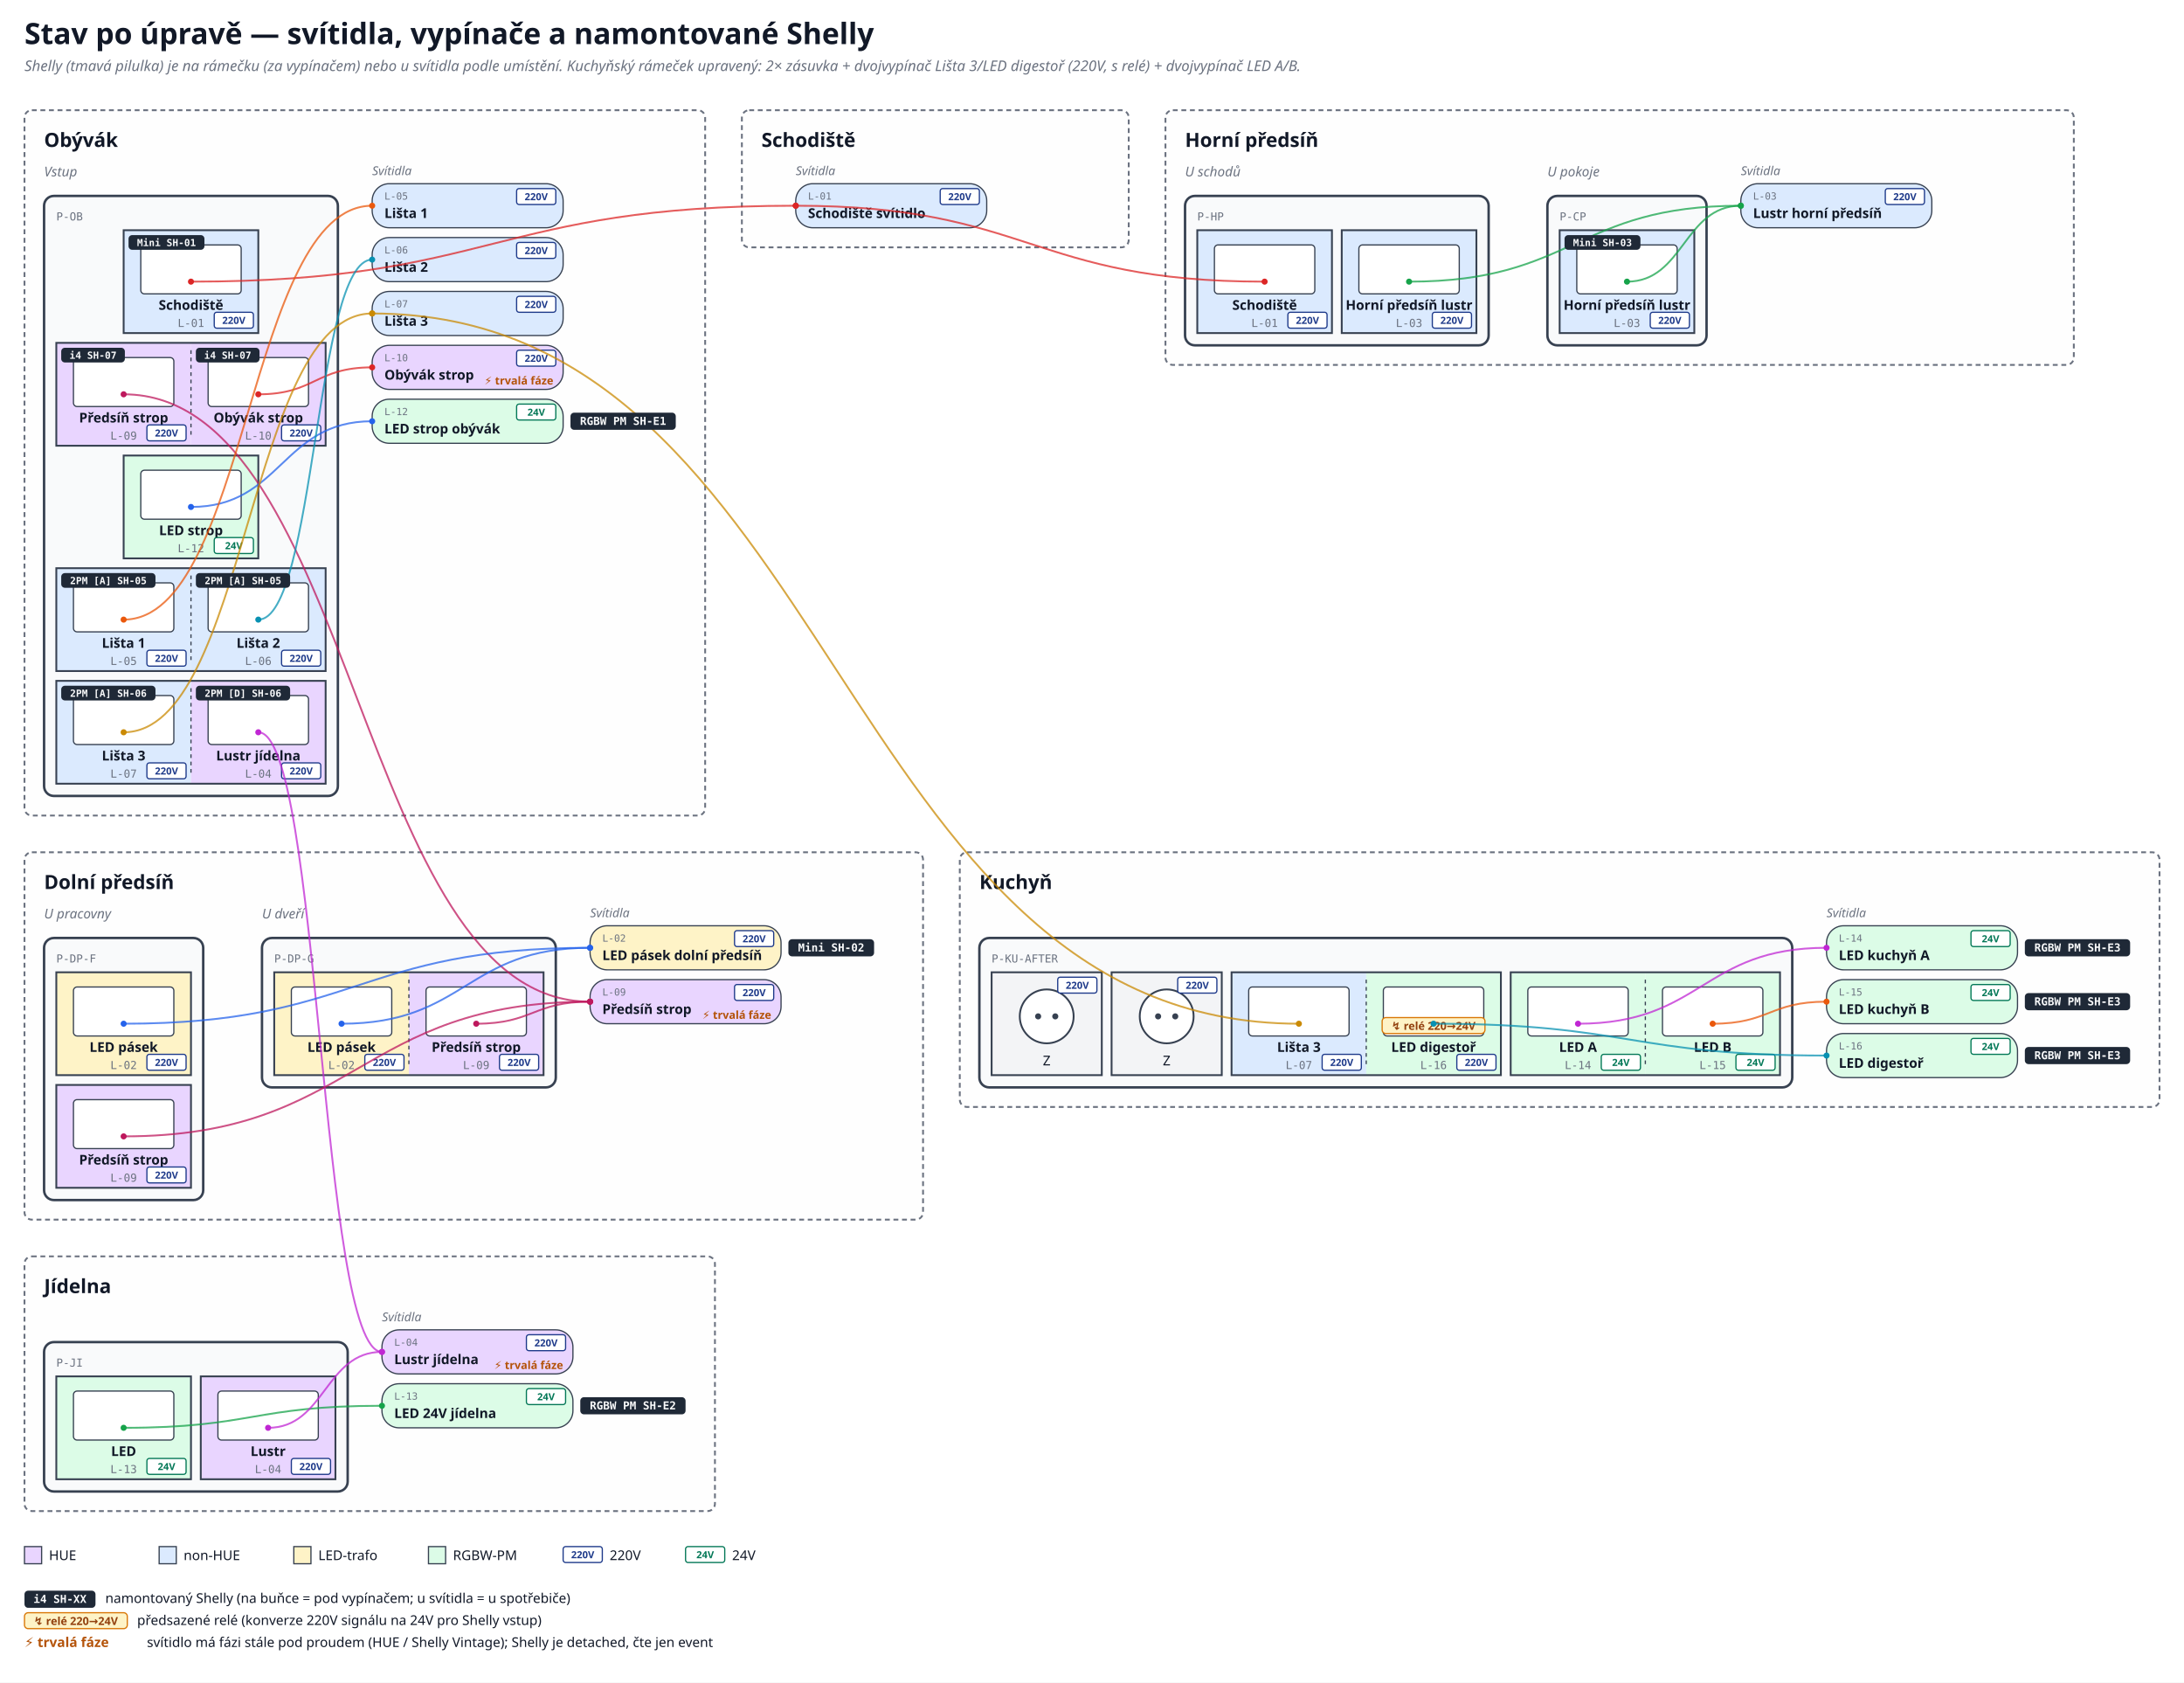
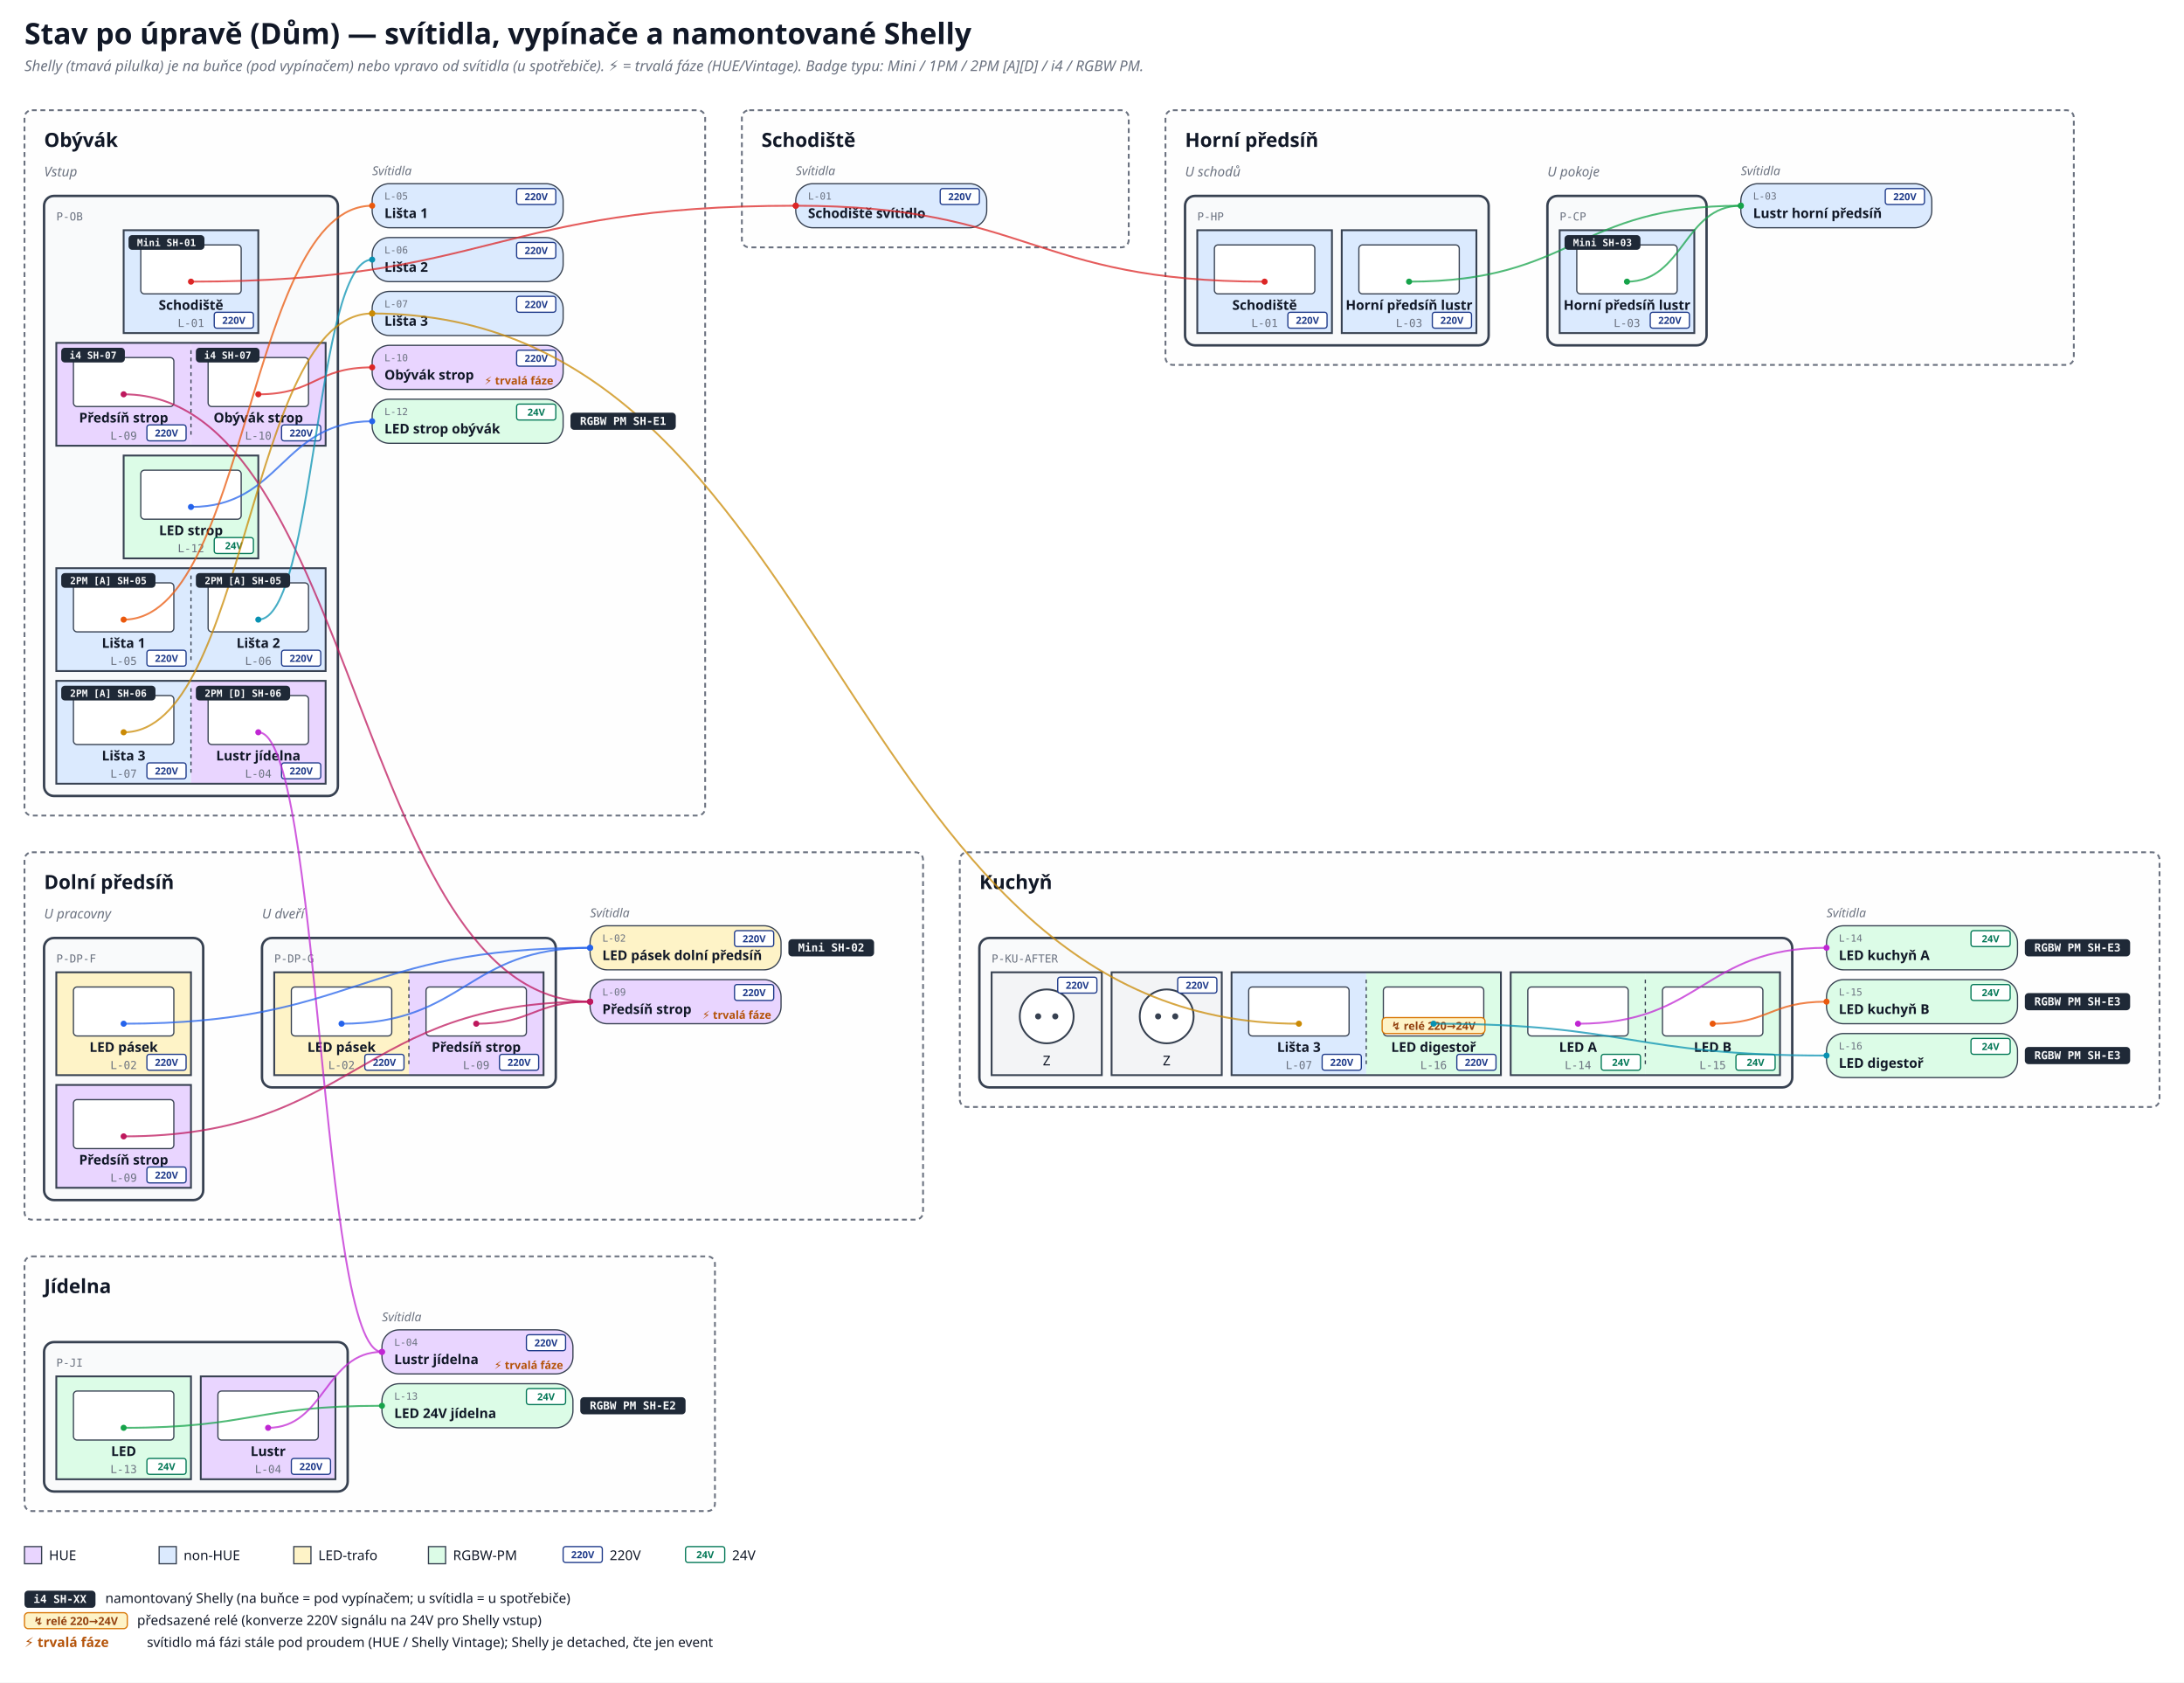
<svg xmlns="http://www.w3.org/2000/svg" viewBox="0 0 1784 1374" width="1784" height="1374" font-family="sans-serif">
  <rect width="100%" height="100%" fill="white" />
-   <text x="20" y="36" font-size="24" font-weight="700" fill="#111827">Stav po úpravě — svítidla, vypínače a namontované Shelly</text>
-   <text x="20" y="58" font-size="12" font-style="italic" fill="#6b7280">Shelly (tmavá pilulka) je na rámečku (za vypínačem) nebo u svítidla podle umístění. Kuchyňský rámeček upravený: 2× zásuvka + dvojvypínač Lišta 3/LED digestoř (220V, s relé) + dvojvypínač LED A/B.</text>
+   <text x="20" y="36" font-size="24" font-weight="700" fill="#111827">Stav po úpravě (Dům) — svítidla, vypínače a namontované Shelly</text>
+   <text x="20" y="58" font-size="12" font-style="italic" fill="#6b7280">Shelly (tmavá pilulka) je na buňce (pod vypínačem) nebo vpravo od svítidla (u spotřebiče). ⚡ = trvalá fáze (HUE/Vintage). Badge typu: Mini / 1PM / 2PM [A][D] / i4 / RGBW PM.</text>
  <rect x="20" y="90" width="556" height="576" fill="#fefefe" stroke="#6b7280" stroke-width="1.5" stroke-dasharray="4,3" rx="6" ry="6" />
  <text x="36" y="120" font-size="16" font-weight="700" fill="#111827">Obývák</text>
  <text x="36" y="144" font-size="11" font-style="italic" fill="#6b7280">Vstup</text>
  <rect x="36" y="160" width="240" height="490" fill="#f9fafb" stroke="#374151" stroke-width="2" rx="8" ry="8" />
  <rect x="101.0" y="188" width="110" height="84" fill="#dbeafe" />
  <rect x="101.0" y="188" width="110" height="84" fill="none" stroke="#374151" stroke-width="1.5" />
  <rect x="115.0" y="200" width="82" height="40" fill="white" stroke="#374151" stroke-width="1" rx="3" ry="3" />
  <text x="156.0" y="253" text-anchor="middle" font-family="sans-serif" font-size="11" font-weight="600" fill="#111827">Schodiště</text>
  <text x="156.0" y="267" text-anchor="middle" font-family="monospace" font-size="9" fill="#6b7280">L-01</text>
  <rect x="175.0" y="255" width="32" height="13" fill="white" stroke="#1e3a8a" stroke-width="1" rx="2" ry="2" />
  <text x="191.0" y="264.5" text-anchor="middle" font-family="sans-serif" font-size="8" font-weight="700" fill="#1e3a8a">220V</text>
  <rect x="46.0" y="280" width="110" height="84" fill="#e9d5ff" />
  <rect x="156.0" y="280" width="110" height="84" fill="#e9d5ff" />
  <rect x="46.0" y="280" width="220" height="84" fill="none" stroke="#374151" stroke-width="1.5" />
  <line x1="156.0" y1="286" x2="156.0" y2="358" stroke="#374151" stroke-width="1" stroke-dasharray="3,3" />
  <rect x="60.0" y="292" width="82" height="40" fill="white" stroke="#374151" stroke-width="1" rx="3" ry="3" />
  <text x="101.0" y="345" text-anchor="middle" font-family="sans-serif" font-size="11" font-weight="600" fill="#111827">Předsíň strop</text>
  <text x="101.0" y="359" text-anchor="middle" font-family="monospace" font-size="9" fill="#6b7280">L-09</text>
  <rect x="120.0" y="347" width="32" height="13" fill="white" stroke="#1e3a8a" stroke-width="1" rx="2" ry="2" />
  <text x="136.0" y="356.5" text-anchor="middle" font-family="sans-serif" font-size="8" font-weight="700" fill="#1e3a8a">220V</text>
  <rect x="170.0" y="292" width="82" height="40" fill="white" stroke="#374151" stroke-width="1" rx="3" ry="3" />
  <text x="211.0" y="345" text-anchor="middle" font-family="sans-serif" font-size="11" font-weight="600" fill="#111827">Obývák strop</text>
  <text x="211.0" y="359" text-anchor="middle" font-family="monospace" font-size="9" fill="#6b7280">L-10</text>
  <rect x="230.0" y="347" width="32" height="13" fill="white" stroke="#1e3a8a" stroke-width="1" rx="2" ry="2" />
  <text x="246.0" y="356.5" text-anchor="middle" font-family="sans-serif" font-size="8" font-weight="700" fill="#1e3a8a">220V</text>
  <rect x="101.0" y="372" width="110" height="84" fill="#dcfce7" />
  <rect x="101.0" y="372" width="110" height="84" fill="none" stroke="#374151" stroke-width="1.5" />
  <rect x="115.0" y="384" width="82" height="40" fill="white" stroke="#374151" stroke-width="1" rx="3" ry="3" />
  <text x="156.0" y="437" text-anchor="middle" font-family="sans-serif" font-size="11" font-weight="600" fill="#111827">LED strop</text>
  <text x="156.0" y="451" text-anchor="middle" font-family="monospace" font-size="9" fill="#6b7280">L-12</text>
  <rect x="175.0" y="439" width="32" height="13" fill="white" stroke="#047857" stroke-width="1" rx="2" ry="2" />
  <text x="191.0" y="448.5" text-anchor="middle" font-family="sans-serif" font-size="8" font-weight="700" fill="#047857">24V</text>
  <rect x="46.0" y="464" width="110" height="84" fill="#dbeafe" />
  <rect x="156.0" y="464" width="110" height="84" fill="#dbeafe" />
  <rect x="46.0" y="464" width="220" height="84" fill="none" stroke="#374151" stroke-width="1.5" />
  <line x1="156.0" y1="470" x2="156.0" y2="542" stroke="#374151" stroke-width="1" stroke-dasharray="3,3" />
  <rect x="60.0" y="476" width="82" height="40" fill="white" stroke="#374151" stroke-width="1" rx="3" ry="3" />
  <text x="101.0" y="529" text-anchor="middle" font-family="sans-serif" font-size="11" font-weight="600" fill="#111827">Lišta 1</text>
  <text x="101.0" y="543" text-anchor="middle" font-family="monospace" font-size="9" fill="#6b7280">L-05</text>
  <rect x="120.0" y="531" width="32" height="13" fill="white" stroke="#1e3a8a" stroke-width="1" rx="2" ry="2" />
  <text x="136.0" y="540.5" text-anchor="middle" font-family="sans-serif" font-size="8" font-weight="700" fill="#1e3a8a">220V</text>
  <rect x="170.0" y="476" width="82" height="40" fill="white" stroke="#374151" stroke-width="1" rx="3" ry="3" />
  <text x="211.0" y="529" text-anchor="middle" font-family="sans-serif" font-size="11" font-weight="600" fill="#111827">Lišta 2</text>
  <text x="211.0" y="543" text-anchor="middle" font-family="monospace" font-size="9" fill="#6b7280">L-06</text>
  <rect x="230.0" y="531" width="32" height="13" fill="white" stroke="#1e3a8a" stroke-width="1" rx="2" ry="2" />
  <text x="246.0" y="540.5" text-anchor="middle" font-family="sans-serif" font-size="8" font-weight="700" fill="#1e3a8a">220V</text>
  <rect x="46.0" y="556" width="110" height="84" fill="#dbeafe" />
  <rect x="156.0" y="556" width="110" height="84" fill="#e9d5ff" />
  <rect x="46.0" y="556" width="220" height="84" fill="none" stroke="#374151" stroke-width="1.5" />
  <line x1="156.0" y1="562" x2="156.0" y2="634" stroke="#374151" stroke-width="1" stroke-dasharray="3,3" />
  <rect x="60.0" y="568" width="82" height="40" fill="white" stroke="#374151" stroke-width="1" rx="3" ry="3" />
  <text x="101.0" y="621" text-anchor="middle" font-family="sans-serif" font-size="11" font-weight="600" fill="#111827">Lišta 3</text>
  <text x="101.0" y="635" text-anchor="middle" font-family="monospace" font-size="9" fill="#6b7280">L-07</text>
  <rect x="120.0" y="623" width="32" height="13" fill="white" stroke="#1e3a8a" stroke-width="1" rx="2" ry="2" />
  <text x="136.0" y="632.5" text-anchor="middle" font-family="sans-serif" font-size="8" font-weight="700" fill="#1e3a8a">220V</text>
  <rect x="170.0" y="568" width="82" height="40" fill="white" stroke="#374151" stroke-width="1" rx="3" ry="3" />
  <text x="211.0" y="621" text-anchor="middle" font-family="sans-serif" font-size="11" font-weight="600" fill="#111827">Lustr jídelna</text>
  <text x="211.0" y="635" text-anchor="middle" font-family="monospace" font-size="9" fill="#6b7280">L-04</text>
  <rect x="230.0" y="623" width="32" height="13" fill="white" stroke="#1e3a8a" stroke-width="1" rx="2" ry="2" />
  <text x="246.0" y="632.5" text-anchor="middle" font-family="sans-serif" font-size="8" font-weight="700" fill="#1e3a8a">220V</text>
  <text x="46" y="180" font-family="monospace" font-size="9" fill="#6b7280">P-OB</text>
  <text x="304" y="143" font-size="10" font-style="italic" fill="#6b7280">Svítidla</text>
  <rect x="304" y="150" width="156" height="36" fill="#dbeafe" stroke="#374151" stroke-width="1" rx="14" ry="14" />
  <text x="314" y="163" font-family="monospace" font-size="8" fill="#6b7280">L-05</text>
  <text x="314" y="178" font-size="11" font-weight="600" fill="#111827">Lišta 1</text>
  <rect x="422" y="154" width="32" height="13" fill="white" stroke="#1e3a8a" stroke-width="1" rx="2" ry="2" />
  <text x="438.0" y="163.5" text-anchor="middle" font-family="sans-serif" font-size="8" font-weight="700" fill="#1e3a8a">220V</text>
  <rect x="304" y="194" width="156" height="36" fill="#dbeafe" stroke="#374151" stroke-width="1" rx="14" ry="14" />
  <text x="314" y="207" font-family="monospace" font-size="8" fill="#6b7280">L-06</text>
  <text x="314" y="222" font-size="11" font-weight="600" fill="#111827">Lišta 2</text>
  <rect x="422" y="198" width="32" height="13" fill="white" stroke="#1e3a8a" stroke-width="1" rx="2" ry="2" />
  <text x="438.0" y="207.5" text-anchor="middle" font-family="sans-serif" font-size="8" font-weight="700" fill="#1e3a8a">220V</text>
  <rect x="304" y="238" width="156" height="36" fill="#dbeafe" stroke="#374151" stroke-width="1" rx="14" ry="14" />
  <text x="314" y="251" font-family="monospace" font-size="8" fill="#6b7280">L-07</text>
  <text x="314" y="266" font-size="11" font-weight="600" fill="#111827">Lišta 3</text>
  <rect x="422" y="242" width="32" height="13" fill="white" stroke="#1e3a8a" stroke-width="1" rx="2" ry="2" />
  <text x="438.0" y="251.5" text-anchor="middle" font-family="sans-serif" font-size="8" font-weight="700" fill="#1e3a8a">220V</text>
  <rect x="304" y="282" width="156" height="36" fill="#e9d5ff" stroke="#374151" stroke-width="1" rx="14" ry="14" />
  <text x="314" y="295" font-family="monospace" font-size="8" fill="#6b7280">L-10</text>
  <text x="314" y="310" font-size="11" font-weight="600" fill="#111827">Obývák strop</text>
  <rect x="422" y="286" width="32" height="13" fill="white" stroke="#1e3a8a" stroke-width="1" rx="2" ry="2" />
  <text x="438.0" y="295.5" text-anchor="middle" font-family="sans-serif" font-size="8" font-weight="700" fill="#1e3a8a">220V</text>
  <text x="452" y="314" text-anchor="end" font-size="9" font-weight="700" fill="#b45309">⚡ trvalá fáze</text>
  <rect x="304" y="326" width="156" height="36" fill="#dcfce7" stroke="#374151" stroke-width="1" rx="14" ry="14" />
  <text x="314" y="339" font-family="monospace" font-size="8" fill="#6b7280">L-12</text>
  <text x="314" y="354" font-size="11" font-weight="600" fill="#111827">LED strop obývák</text>
  <rect x="422" y="330" width="32" height="13" fill="white" stroke="#047857" stroke-width="1" rx="2" ry="2" />
  <text x="438.0" y="339.5" text-anchor="middle" font-family="sans-serif" font-size="8" font-weight="700" fill="#047857">24V</text>
  <rect x="606" y="90" width="316" height="112" fill="#fefefe" stroke="#6b7280" stroke-width="1.5" stroke-dasharray="4,3" rx="6" ry="6" />
  <text x="622" y="120" font-size="16" font-weight="700" fill="#111827">Schodiště</text>
  <text x="650" y="143" font-size="10" font-style="italic" fill="#6b7280">Svítidla</text>
  <rect x="650" y="150" width="156" height="36" fill="#dbeafe" stroke="#374151" stroke-width="1" rx="14" ry="14" />
  <text x="660" y="163" font-family="monospace" font-size="8" fill="#6b7280">L-01</text>
  <text x="660" y="178" font-size="11" font-weight="600" fill="#111827">Schodiště svítidlo</text>
  <rect x="768" y="154" width="32" height="13" fill="white" stroke="#1e3a8a" stroke-width="1" rx="2" ry="2" />
  <text x="784.0" y="163.5" text-anchor="middle" font-family="sans-serif" font-size="8" font-weight="700" fill="#1e3a8a">220V</text>
  <rect x="952" y="90" width="742" height="208" fill="#fefefe" stroke="#6b7280" stroke-width="1.5" stroke-dasharray="4,3" rx="6" ry="6" />
  <text x="968" y="120" font-size="16" font-weight="700" fill="#111827">Horní předsíň</text>
  <text x="968" y="144" font-size="11" font-style="italic" fill="#6b7280">U schodů</text>
  <rect x="968" y="160" width="248" height="122" fill="#f9fafb" stroke="#374151" stroke-width="2" rx="8" ry="8" />
  <rect x="978" y="188" width="110" height="84" fill="#dbeafe" />
  <rect x="978" y="188" width="110" height="84" fill="none" stroke="#374151" stroke-width="1.5" />
  <rect x="992" y="200" width="82" height="40" fill="white" stroke="#374151" stroke-width="1" rx="3" ry="3" />
  <text x="1033.0" y="253" text-anchor="middle" font-family="sans-serif" font-size="11" font-weight="600" fill="#111827">Schodiště</text>
  <text x="1033.0" y="267" text-anchor="middle" font-family="monospace" font-size="9" fill="#6b7280">L-01</text>
  <rect x="1052" y="255" width="32" height="13" fill="white" stroke="#1e3a8a" stroke-width="1" rx="2" ry="2" />
  <text x="1068.0" y="264.5" text-anchor="middle" font-family="sans-serif" font-size="8" font-weight="700" fill="#1e3a8a">220V</text>
  <rect x="1096" y="188" width="110" height="84" fill="#dbeafe" />
  <rect x="1096" y="188" width="110" height="84" fill="none" stroke="#374151" stroke-width="1.5" />
  <rect x="1110" y="200" width="82" height="40" fill="white" stroke="#374151" stroke-width="1" rx="3" ry="3" />
  <text x="1151.0" y="253" text-anchor="middle" font-family="sans-serif" font-size="11" font-weight="600" fill="#111827">Horní předsíň lustr</text>
  <text x="1151.0" y="267" text-anchor="middle" font-family="monospace" font-size="9" fill="#6b7280">L-03</text>
  <rect x="1170" y="255" width="32" height="13" fill="white" stroke="#1e3a8a" stroke-width="1" rx="2" ry="2" />
  <text x="1186.0" y="264.5" text-anchor="middle" font-family="sans-serif" font-size="8" font-weight="700" fill="#1e3a8a">220V</text>
  <text x="978" y="180" font-family="monospace" font-size="9" fill="#6b7280">P-HP</text>
  <text x="1264" y="144" font-size="11" font-style="italic" fill="#6b7280">U pokoje</text>
  <rect x="1264" y="160" width="130" height="122" fill="#f9fafb" stroke="#374151" stroke-width="2" rx="8" ry="8" />
  <rect x="1274" y="188" width="110" height="84" fill="#dbeafe" />
  <rect x="1274" y="188" width="110" height="84" fill="none" stroke="#374151" stroke-width="1.5" />
  <rect x="1288" y="200" width="82" height="40" fill="white" stroke="#374151" stroke-width="1" rx="3" ry="3" />
  <text x="1329.0" y="253" text-anchor="middle" font-family="sans-serif" font-size="11" font-weight="600" fill="#111827">Horní předsíň lustr</text>
  <text x="1329.0" y="267" text-anchor="middle" font-family="monospace" font-size="9" fill="#6b7280">L-03</text>
  <rect x="1348" y="255" width="32" height="13" fill="white" stroke="#1e3a8a" stroke-width="1" rx="2" ry="2" />
  <text x="1364.0" y="264.5" text-anchor="middle" font-family="sans-serif" font-size="8" font-weight="700" fill="#1e3a8a">220V</text>
  <text x="1274" y="180" font-family="monospace" font-size="9" fill="#6b7280">P-CP</text>
  <text x="1422" y="143" font-size="10" font-style="italic" fill="#6b7280">Svítidla</text>
  <rect x="1422" y="150" width="156" height="36" fill="#dbeafe" stroke="#374151" stroke-width="1" rx="14" ry="14" />
  <text x="1432" y="163" font-family="monospace" font-size="8" fill="#6b7280">L-03</text>
  <text x="1432" y="178" font-size="11" font-weight="600" fill="#111827">Lustr horní předsíň</text>
  <rect x="1540" y="154" width="32" height="13" fill="white" stroke="#1e3a8a" stroke-width="1" rx="2" ry="2" />
  <text x="1556.0" y="163.5" text-anchor="middle" font-family="sans-serif" font-size="8" font-weight="700" fill="#1e3a8a">220V</text>
  <rect x="20" y="696" width="734" height="300" fill="#fefefe" stroke="#6b7280" stroke-width="1.5" stroke-dasharray="4,3" rx="6" ry="6" />
  <text x="36" y="726" font-size="16" font-weight="700" fill="#111827">Dolní předsíň</text>
  <text x="36" y="750" font-size="11" font-style="italic" fill="#6b7280">U pracovny</text>
  <rect x="36" y="766" width="130" height="214" fill="#f9fafb" stroke="#374151" stroke-width="2" rx="8" ry="8" />
  <rect x="46.0" y="794" width="110" height="84" fill="#fef3c7" />
  <rect x="46.0" y="794" width="110" height="84" fill="none" stroke="#374151" stroke-width="1.5" />
  <rect x="60.0" y="806" width="82" height="40" fill="white" stroke="#374151" stroke-width="1" rx="3" ry="3" />
  <text x="101.0" y="859" text-anchor="middle" font-family="sans-serif" font-size="11" font-weight="600" fill="#111827">LED pásek</text>
  <text x="101.0" y="873" text-anchor="middle" font-family="monospace" font-size="9" fill="#6b7280">L-02</text>
  <rect x="120.0" y="861" width="32" height="13" fill="white" stroke="#1e3a8a" stroke-width="1" rx="2" ry="2" />
  <text x="136.0" y="870.5" text-anchor="middle" font-family="sans-serif" font-size="8" font-weight="700" fill="#1e3a8a">220V</text>
  <rect x="46.0" y="886" width="110" height="84" fill="#e9d5ff" />
  <rect x="46.0" y="886" width="110" height="84" fill="none" stroke="#374151" stroke-width="1.5" />
  <rect x="60.0" y="898" width="82" height="40" fill="white" stroke="#374151" stroke-width="1" rx="3" ry="3" />
  <text x="101.0" y="951" text-anchor="middle" font-family="sans-serif" font-size="11" font-weight="600" fill="#111827">Předsíň strop</text>
  <text x="101.0" y="965" text-anchor="middle" font-family="monospace" font-size="9" fill="#6b7280">L-09</text>
  <rect x="120.0" y="953" width="32" height="13" fill="white" stroke="#1e3a8a" stroke-width="1" rx="2" ry="2" />
  <text x="136.0" y="962.5" text-anchor="middle" font-family="sans-serif" font-size="8" font-weight="700" fill="#1e3a8a">220V</text>
  <text x="46" y="786" font-family="monospace" font-size="9" fill="#6b7280">P-DP-F</text>
  <text x="214" y="750" font-size="11" font-style="italic" fill="#6b7280">U dveří</text>
  <rect x="214" y="766" width="240" height="122" fill="#f9fafb" stroke="#374151" stroke-width="2" rx="8" ry="8" />
  <rect x="224" y="794" width="110" height="84" fill="#fef3c7" />
  <rect x="334" y="794" width="110" height="84" fill="#e9d5ff" />
  <rect x="224" y="794" width="220" height="84" fill="none" stroke="#374151" stroke-width="1.5" />
  <line x1="334" y1="800" x2="334" y2="872" stroke="#374151" stroke-width="1" stroke-dasharray="3,3" />
  <rect x="238" y="806" width="82" height="40" fill="white" stroke="#374151" stroke-width="1" rx="3" ry="3" />
  <text x="279.0" y="859" text-anchor="middle" font-family="sans-serif" font-size="11" font-weight="600" fill="#111827">LED pásek</text>
  <text x="279.0" y="873" text-anchor="middle" font-family="monospace" font-size="9" fill="#6b7280">L-02</text>
  <rect x="298" y="861" width="32" height="13" fill="white" stroke="#1e3a8a" stroke-width="1" rx="2" ry="2" />
  <text x="314.0" y="870.5" text-anchor="middle" font-family="sans-serif" font-size="8" font-weight="700" fill="#1e3a8a">220V</text>
  <rect x="348" y="806" width="82" height="40" fill="white" stroke="#374151" stroke-width="1" rx="3" ry="3" />
  <text x="389.0" y="859" text-anchor="middle" font-family="sans-serif" font-size="11" font-weight="600" fill="#111827">Předsíň strop</text>
  <text x="389.0" y="873" text-anchor="middle" font-family="monospace" font-size="9" fill="#6b7280">L-09</text>
  <rect x="408" y="861" width="32" height="13" fill="white" stroke="#1e3a8a" stroke-width="1" rx="2" ry="2" />
  <text x="424.0" y="870.5" text-anchor="middle" font-family="sans-serif" font-size="8" font-weight="700" fill="#1e3a8a">220V</text>
  <text x="224" y="786" font-family="monospace" font-size="9" fill="#6b7280">P-DP-G</text>
  <text x="482" y="749" font-size="10" font-style="italic" fill="#6b7280">Svítidla</text>
  <rect x="482" y="756" width="156" height="36" fill="#fef3c7" stroke="#374151" stroke-width="1" rx="14" ry="14" />
  <text x="492" y="769" font-family="monospace" font-size="8" fill="#6b7280">L-02</text>
  <text x="492" y="784" font-size="11" font-weight="600" fill="#111827">LED pásek dolní předsíň</text>
  <rect x="600" y="760" width="32" height="13" fill="white" stroke="#1e3a8a" stroke-width="1" rx="2" ry="2" />
  <text x="616.0" y="769.5" text-anchor="middle" font-family="sans-serif" font-size="8" font-weight="700" fill="#1e3a8a">220V</text>
  <rect x="482" y="800" width="156" height="36" fill="#e9d5ff" stroke="#374151" stroke-width="1" rx="14" ry="14" />
  <text x="492" y="813" font-family="monospace" font-size="8" fill="#6b7280">L-09</text>
  <text x="492" y="828" font-size="11" font-weight="600" fill="#111827">Předsíň strop</text>
  <rect x="600" y="804" width="32" height="13" fill="white" stroke="#1e3a8a" stroke-width="1" rx="2" ry="2" />
  <text x="616.0" y="813.5" text-anchor="middle" font-family="sans-serif" font-size="8" font-weight="700" fill="#1e3a8a">220V</text>
  <text x="630" y="832" text-anchor="end" font-size="9" font-weight="700" fill="#b45309">⚡ trvalá fáze</text>
  <rect x="784" y="696" width="980" height="208" fill="#fefefe" stroke="#6b7280" stroke-width="1.5" stroke-dasharray="4,3" rx="6" ry="6" />
  <text x="800" y="726" font-size="16" font-weight="700" fill="#111827">Kuchyň</text>
  <rect x="800" y="766" width="664" height="122" fill="#f9fafb" stroke="#374151" stroke-width="2" rx="8" ry="8" />
  <rect x="810" y="794" width="90" height="84" fill="#f3f4f6" stroke="#374151" stroke-width="1.5" />
  <circle cx="855.0" cy="830.0" r="22" fill="white" stroke="#374151" stroke-width="1.5" />
  <circle cx="848.0" cy="830.0" r="2.5" fill="#374151" />
  <circle cx="862.0" cy="830.0" r="2.5" fill="#374151" />
  <text x="855.0" y="870" text-anchor="middle" font-family="sans-serif" font-size="11" fill="#111827">Z</text>
  <rect x="864" y="798" width="32" height="13" fill="white" stroke="#1e3a8a" stroke-width="1" rx="2" ry="2" />
  <text x="880.0" y="807.5" text-anchor="middle" font-family="sans-serif" font-size="8" font-weight="700" fill="#1e3a8a">220V</text>
  <rect x="908" y="794" width="90" height="84" fill="#f3f4f6" stroke="#374151" stroke-width="1.5" />
  <circle cx="953.0" cy="830.0" r="22" fill="white" stroke="#374151" stroke-width="1.5" />
  <circle cx="946.0" cy="830.0" r="2.5" fill="#374151" />
  <circle cx="960.0" cy="830.0" r="2.5" fill="#374151" />
  <text x="953.0" y="870" text-anchor="middle" font-family="sans-serif" font-size="11" fill="#111827">Z</text>
  <rect x="962" y="798" width="32" height="13" fill="white" stroke="#1e3a8a" stroke-width="1" rx="2" ry="2" />
  <text x="978.0" y="807.5" text-anchor="middle" font-family="sans-serif" font-size="8" font-weight="700" fill="#1e3a8a">220V</text>
  <rect x="1006" y="794" width="110" height="84" fill="#dbeafe" />
  <rect x="1116" y="794" width="110" height="84" fill="#dcfce7" />
  <rect x="1006" y="794" width="220" height="84" fill="none" stroke="#374151" stroke-width="1.5" />
  <line x1="1116" y1="800" x2="1116" y2="872" stroke="#374151" stroke-width="1" stroke-dasharray="3,3" />
  <rect x="1020" y="806" width="82" height="40" fill="white" stroke="#374151" stroke-width="1" rx="3" ry="3" />
  <text x="1061.0" y="859" text-anchor="middle" font-family="sans-serif" font-size="11" font-weight="600" fill="#111827">Lišta 3</text>
  <text x="1061.0" y="873" text-anchor="middle" font-family="monospace" font-size="9" fill="#6b7280">L-07</text>
  <rect x="1080" y="861" width="32" height="13" fill="white" stroke="#1e3a8a" stroke-width="1" rx="2" ry="2" />
  <text x="1096.0" y="870.5" text-anchor="middle" font-family="sans-serif" font-size="8" font-weight="700" fill="#1e3a8a">220V</text>
  <rect x="1130" y="806" width="82" height="40" fill="white" stroke="#374151" stroke-width="1" rx="3" ry="3" />
  <text x="1171.0" y="859" text-anchor="middle" font-family="sans-serif" font-size="11" font-weight="600" fill="#111827">LED digestoř</text>
  <text x="1171.0" y="873" text-anchor="middle" font-family="monospace" font-size="9" fill="#6b7280">L-16</text>
  <rect x="1190" y="861" width="32" height="13" fill="white" stroke="#1e3a8a" stroke-width="1" rx="2" ry="2" />
  <text x="1206.0" y="870.5" text-anchor="middle" font-family="sans-serif" font-size="8" font-weight="700" fill="#1e3a8a">220V</text>
  <rect x="1129.0" y="831" width="84" height="13" fill="#fef3c7" stroke="#d97706" stroke-width="1" rx="3" ry="3" />
  <text x="1171.0" y="841" text-anchor="middle" font-family="sans-serif" font-size="9" font-weight="700" fill="#92400e">↯ relé 220→24V</text>
  <rect x="1234" y="794" width="110" height="84" fill="#dcfce7" />
  <rect x="1344" y="794" width="110" height="84" fill="#dcfce7" />
  <rect x="1234" y="794" width="220" height="84" fill="none" stroke="#374151" stroke-width="1.5" />
  <line x1="1344" y1="800" x2="1344" y2="872" stroke="#374151" stroke-width="1" stroke-dasharray="3,3" />
  <rect x="1248" y="806" width="82" height="40" fill="white" stroke="#374151" stroke-width="1" rx="3" ry="3" />
  <text x="1289.0" y="859" text-anchor="middle" font-family="sans-serif" font-size="11" font-weight="600" fill="#111827">LED A</text>
  <text x="1289.0" y="873" text-anchor="middle" font-family="monospace" font-size="9" fill="#6b7280">L-14</text>
  <rect x="1308" y="861" width="32" height="13" fill="white" stroke="#047857" stroke-width="1" rx="2" ry="2" />
  <text x="1324.0" y="870.5" text-anchor="middle" font-family="sans-serif" font-size="8" font-weight="700" fill="#047857">24V</text>
  <rect x="1358" y="806" width="82" height="40" fill="white" stroke="#374151" stroke-width="1" rx="3" ry="3" />
  <text x="1399.0" y="859" text-anchor="middle" font-family="sans-serif" font-size="11" font-weight="600" fill="#111827">LED B</text>
  <text x="1399.0" y="873" text-anchor="middle" font-family="monospace" font-size="9" fill="#6b7280">L-15</text>
  <rect x="1418" y="861" width="32" height="13" fill="white" stroke="#047857" stroke-width="1" rx="2" ry="2" />
  <text x="1434.0" y="870.5" text-anchor="middle" font-family="sans-serif" font-size="8" font-weight="700" fill="#047857">24V</text>
  <text x="810" y="786" font-family="monospace" font-size="9" fill="#6b7280">P-KU-AFTER</text>
  <text x="1492" y="749" font-size="10" font-style="italic" fill="#6b7280">Svítidla</text>
  <rect x="1492" y="756" width="156" height="36" fill="#dcfce7" stroke="#374151" stroke-width="1" rx="14" ry="14" />
  <text x="1502" y="769" font-family="monospace" font-size="8" fill="#6b7280">L-14</text>
  <text x="1502" y="784" font-size="11" font-weight="600" fill="#111827">LED kuchyň A</text>
  <rect x="1610" y="760" width="32" height="13" fill="white" stroke="#047857" stroke-width="1" rx="2" ry="2" />
  <text x="1626.0" y="769.5" text-anchor="middle" font-family="sans-serif" font-size="8" font-weight="700" fill="#047857">24V</text>
  <rect x="1492" y="800" width="156" height="36" fill="#dcfce7" stroke="#374151" stroke-width="1" rx="14" ry="14" />
  <text x="1502" y="813" font-family="monospace" font-size="8" fill="#6b7280">L-15</text>
  <text x="1502" y="828" font-size="11" font-weight="600" fill="#111827">LED kuchyň B</text>
  <rect x="1610" y="804" width="32" height="13" fill="white" stroke="#047857" stroke-width="1" rx="2" ry="2" />
  <text x="1626.0" y="813.5" text-anchor="middle" font-family="sans-serif" font-size="8" font-weight="700" fill="#047857">24V</text>
  <rect x="1492" y="844" width="156" height="36" fill="#dcfce7" stroke="#374151" stroke-width="1" rx="14" ry="14" />
  <text x="1502" y="857" font-family="monospace" font-size="8" fill="#6b7280">L-16</text>
  <text x="1502" y="872" font-size="11" font-weight="600" fill="#111827">LED digestoř</text>
  <rect x="1610" y="848" width="32" height="13" fill="white" stroke="#047857" stroke-width="1" rx="2" ry="2" />
  <text x="1626.0" y="857.5" text-anchor="middle" font-family="sans-serif" font-size="8" font-weight="700" fill="#047857">24V</text>
  <rect x="20" y="1026" width="564" height="208" fill="#fefefe" stroke="#6b7280" stroke-width="1.5" stroke-dasharray="4,3" rx="6" ry="6" />
  <text x="36" y="1056" font-size="16" font-weight="700" fill="#111827">Jídelna</text>
  <rect x="36" y="1096" width="248" height="122" fill="#f9fafb" stroke="#374151" stroke-width="2" rx="8" ry="8" />
  <rect x="46" y="1124" width="110" height="84" fill="#dcfce7" />
  <rect x="46" y="1124" width="110" height="84" fill="none" stroke="#374151" stroke-width="1.5" />
  <rect x="60" y="1136" width="82" height="40" fill="white" stroke="#374151" stroke-width="1" rx="3" ry="3" />
  <text x="101.0" y="1189" text-anchor="middle" font-family="sans-serif" font-size="11" font-weight="600" fill="#111827">LED</text>
  <text x="101.0" y="1203" text-anchor="middle" font-family="monospace" font-size="9" fill="#6b7280">L-13</text>
  <rect x="120" y="1191" width="32" height="13" fill="white" stroke="#047857" stroke-width="1" rx="2" ry="2" />
  <text x="136.0" y="1200.5" text-anchor="middle" font-family="sans-serif" font-size="8" font-weight="700" fill="#047857">24V</text>
  <rect x="164" y="1124" width="110" height="84" fill="#e9d5ff" />
  <rect x="164" y="1124" width="110" height="84" fill="none" stroke="#374151" stroke-width="1.5" />
  <rect x="178" y="1136" width="82" height="40" fill="white" stroke="#374151" stroke-width="1" rx="3" ry="3" />
  <text x="219.0" y="1189" text-anchor="middle" font-family="sans-serif" font-size="11" font-weight="600" fill="#111827">Lustr</text>
  <text x="219.0" y="1203" text-anchor="middle" font-family="monospace" font-size="9" fill="#6b7280">L-04</text>
  <rect x="238" y="1191" width="32" height="13" fill="white" stroke="#1e3a8a" stroke-width="1" rx="2" ry="2" />
  <text x="254.0" y="1200.5" text-anchor="middle" font-family="sans-serif" font-size="8" font-weight="700" fill="#1e3a8a">220V</text>
  <text x="46" y="1116" font-family="monospace" font-size="9" fill="#6b7280">P-JI</text>
  <text x="312" y="1079" font-size="10" font-style="italic" fill="#6b7280">Svítidla</text>
  <rect x="312" y="1086" width="156" height="36" fill="#e9d5ff" stroke="#374151" stroke-width="1" rx="14" ry="14" />
  <text x="322" y="1099" font-family="monospace" font-size="8" fill="#6b7280">L-04</text>
  <text x="322" y="1114" font-size="11" font-weight="600" fill="#111827">Lustr jídelna</text>
  <rect x="430" y="1090" width="32" height="13" fill="white" stroke="#1e3a8a" stroke-width="1" rx="2" ry="2" />
  <text x="446.0" y="1099.5" text-anchor="middle" font-family="sans-serif" font-size="8" font-weight="700" fill="#1e3a8a">220V</text>
  <text x="460" y="1118" text-anchor="end" font-size="9" font-weight="700" fill="#b45309">⚡ trvalá fáze</text>
  <rect x="312" y="1130" width="156" height="36" fill="#dcfce7" stroke="#374151" stroke-width="1" rx="14" ry="14" />
  <text x="322" y="1143" font-family="monospace" font-size="8" fill="#6b7280">L-13</text>
  <text x="322" y="1158" font-size="11" font-weight="600" fill="#111827">LED 24V jídelna</text>
  <rect x="430" y="1134" width="32" height="13" fill="white" stroke="#047857" stroke-width="1" rx="2" ry="2" />
  <text x="446.0" y="1143.5" text-anchor="middle" font-family="sans-serif" font-size="8" font-weight="700" fill="#047857">24V</text>
  <path d="M 156.0 230.0 C 403.0 230.0, 403.0 168.0, 650 168.0" fill="none" stroke="#dc2626" stroke-width="1.5" opacity="0.75" />
  <circle cx="156.0" cy="230.0" r="2.5" fill="#dc2626" />
  <circle cx="650" cy="168.0" r="2.5" fill="#dc2626" />
  <path d="M 101.0 322.0 C 291.5 322.0, 291.5 818.0, 482 818.0" fill="none" stroke="#be185d" stroke-width="1.5" opacity="0.75" />
  <circle cx="101.0" cy="322.0" r="2.5" fill="#be185d" />
  <circle cx="482" cy="818.0" r="2.5" fill="#be185d" />
  <path d="M 211.0 322.0 C 257.5 322.0, 257.5 300.0, 304 300.0" fill="none" stroke="#dc2626" stroke-width="1.5" opacity="0.75" />
  <circle cx="211.0" cy="322.0" r="2.5" fill="#dc2626" />
  <circle cx="304" cy="300.0" r="2.5" fill="#dc2626" />
  <path d="M 156.0 414.0 C 230.0 414.0, 230.0 344.0, 304 344.0" fill="none" stroke="#2563eb" stroke-width="1.5" opacity="0.75" />
  <circle cx="156.0" cy="414.0" r="2.5" fill="#2563eb" />
  <circle cx="304" cy="344.0" r="2.5" fill="#2563eb" />
  <path d="M 101.0 506.0 C 202.5 506.0, 202.5 168.0, 304 168.0" fill="none" stroke="#ea580c" stroke-width="1.5" opacity="0.75" />
  <circle cx="101.0" cy="506.0" r="2.5" fill="#ea580c" />
  <circle cx="304" cy="168.0" r="2.5" fill="#ea580c" />
  <path d="M 211.0 506.0 C 257.5 506.0, 257.5 212.0, 304 212.0" fill="none" stroke="#0891b2" stroke-width="1.5" opacity="0.75" />
  <circle cx="211.0" cy="506.0" r="2.5" fill="#0891b2" />
  <circle cx="304" cy="212.0" r="2.5" fill="#0891b2" />
  <path d="M 101.0 598.0 C 202.5 598.0, 202.5 256.0, 304 256.0" fill="none" stroke="#ca8a04" stroke-width="1.5" opacity="0.75" />
  <circle cx="101.0" cy="598.0" r="2.5" fill="#ca8a04" />
  <circle cx="304" cy="256.0" r="2.5" fill="#ca8a04" />
  <path d="M 211.0 598.0 C 261.5 598.0, 261.5 1104.0, 312 1104.0" fill="none" stroke="#c026d3" stroke-width="1.5" opacity="0.75" />
  <circle cx="211.0" cy="598.0" r="2.5" fill="#c026d3" />
  <circle cx="312" cy="1104.0" r="2.5" fill="#c026d3" />
  <path d="M 101.0 836.0 C 291.5 836.0, 291.5 774.0, 482 774.0" fill="none" stroke="#2563eb" stroke-width="1.5" opacity="0.75" />
  <circle cx="101.0" cy="836.0" r="2.5" fill="#2563eb" />
  <circle cx="482" cy="774.0" r="2.5" fill="#2563eb" />
  <path d="M 101.0 928.0 C 291.5 928.0, 291.5 818.0, 482 818.0" fill="none" stroke="#be185d" stroke-width="1.5" opacity="0.75" />
  <circle cx="101.0" cy="928.0" r="2.5" fill="#be185d" />
  <circle cx="482" cy="818.0" r="2.5" fill="#be185d" />
  <path d="M 279.0 836.0 C 380.5 836.0, 380.5 774.0, 482 774.0" fill="none" stroke="#2563eb" stroke-width="1.5" opacity="0.75" />
  <circle cx="279.0" cy="836.0" r="2.5" fill="#2563eb" />
  <circle cx="482" cy="774.0" r="2.5" fill="#2563eb" />
  <path d="M 389.0 836.0 C 435.5 836.0, 435.5 818.0, 482 818.0" fill="none" stroke="#be185d" stroke-width="1.5" opacity="0.75" />
  <circle cx="389.0" cy="836.0" r="2.5" fill="#be185d" />
  <circle cx="482" cy="818.0" r="2.5" fill="#be185d" />
  <path d="M 1033.0 230.0 C 841.5 230.0, 841.5 168.0, 650 168.0" fill="none" stroke="#dc2626" stroke-width="1.5" opacity="0.75" />
  <circle cx="1033.0" cy="230.0" r="2.5" fill="#dc2626" />
  <circle cx="650" cy="168.0" r="2.5" fill="#dc2626" />
  <path d="M 1151.0 230.0 C 1286.5 230.0, 1286.5 168.0, 1422 168.0" fill="none" stroke="#16a34a" stroke-width="1.5" opacity="0.75" />
  <circle cx="1151.0" cy="230.0" r="2.5" fill="#16a34a" />
  <circle cx="1422" cy="168.0" r="2.5" fill="#16a34a" />
  <path d="M 1329.0 230.0 C 1375.5 230.0, 1375.5 168.0, 1422 168.0" fill="none" stroke="#16a34a" stroke-width="1.5" opacity="0.75" />
  <circle cx="1329.0" cy="230.0" r="2.5" fill="#16a34a" />
  <circle cx="1422" cy="168.0" r="2.5" fill="#16a34a" />
  <path d="M 101.0 1166.0 C 206.5 1166.0, 206.5 1148.0, 312 1148.0" fill="none" stroke="#16a34a" stroke-width="1.5" opacity="0.75" />
  <circle cx="101.0" cy="1166.0" r="2.5" fill="#16a34a" />
  <circle cx="312" cy="1148.0" r="2.5" fill="#16a34a" />
  <path d="M 219.0 1166.0 C 265.5 1166.0, 265.5 1104.0, 312 1104.0" fill="none" stroke="#c026d3" stroke-width="1.5" opacity="0.75" />
  <circle cx="219.0" cy="1166.0" r="2.5" fill="#c026d3" />
  <circle cx="312" cy="1104.0" r="2.5" fill="#c026d3" />
  <path d="M 1061.0 836.0 C 682.5 836.0, 682.5 256.0, 304 256.0" fill="none" stroke="#ca8a04" stroke-width="1.5" opacity="0.75" />
  <circle cx="1061.0" cy="836.0" r="2.5" fill="#ca8a04" />
  <circle cx="304" cy="256.0" r="2.5" fill="#ca8a04" />
  <path d="M 1171.0 836.0 C 1331.5 836.0, 1331.5 862.0, 1492 862.0" fill="none" stroke="#0891b2" stroke-width="1.5" opacity="0.75" />
  <circle cx="1171.0" cy="836.0" r="2.5" fill="#0891b2" />
  <circle cx="1492" cy="862.0" r="2.5" fill="#0891b2" />
  <path d="M 1289.0 836.0 C 1390.5 836.0, 1390.5 774.0, 1492 774.0" fill="none" stroke="#c026d3" stroke-width="1.5" opacity="0.75" />
  <circle cx="1289.0" cy="836.0" r="2.5" fill="#c026d3" />
  <circle cx="1492" cy="774.0" r="2.5" fill="#c026d3" />
  <path d="M 1399.0 836.0 C 1445.5 836.0, 1445.5 818.0, 1492 818.0" fill="none" stroke="#ea580c" stroke-width="1.5" opacity="0.75" />
  <circle cx="1399.0" cy="836.0" r="2.5" fill="#ea580c" />
  <circle cx="1492" cy="818.0" r="2.5" fill="#ea580c" />
  <rect x="105.0" y="192" width="62" height="12" fill="#1f2937" rx="3" ry="3" />
  <text x="136.0" y="201" text-anchor="middle" font-family="monospace" font-size="8" font-weight="700" fill="#f9fafb">Mini SH-01</text>
  <rect x="50.0" y="284" width="52" height="12" fill="#1f2937" rx="3" ry="3" />
  <text x="76.0" y="293" text-anchor="middle" font-family="monospace" font-size="8" font-weight="700" fill="#f9fafb">i4 SH-07</text>
  <rect x="160.0" y="284" width="52" height="12" fill="#1f2937" rx="3" ry="3" />
  <text x="186.0" y="293" text-anchor="middle" font-family="monospace" font-size="8" font-weight="700" fill="#f9fafb">i4 SH-07</text>
  <rect x="50.0" y="468" width="77" height="12" fill="#1f2937" rx="3" ry="3" />
  <text x="88.5" y="477" text-anchor="middle" font-family="monospace" font-size="8" font-weight="700" fill="#f9fafb">2PM [A] SH-05</text>
  <rect x="160.0" y="468" width="77" height="12" fill="#1f2937" rx="3" ry="3" />
  <text x="198.5" y="477" text-anchor="middle" font-family="monospace" font-size="8" font-weight="700" fill="#f9fafb">2PM [A] SH-05</text>
  <rect x="50.0" y="560" width="77" height="12" fill="#1f2937" rx="3" ry="3" />
  <text x="88.5" y="569" text-anchor="middle" font-family="monospace" font-size="8" font-weight="700" fill="#f9fafb">2PM [A] SH-06</text>
  <rect x="160.0" y="560" width="77" height="12" fill="#1f2937" rx="3" ry="3" />
  <text x="198.5" y="569" text-anchor="middle" font-family="monospace" font-size="8" font-weight="700" fill="#f9fafb">2PM [D] SH-06</text>
  <rect x="1278" y="192" width="62" height="12" fill="#1f2937" rx="3" ry="3" />
  <text x="1309.0" y="201" text-anchor="middle" font-family="monospace" font-size="8" font-weight="700" fill="#f9fafb">Mini SH-03</text>
  <rect x="466" y="337.0" width="86" height="14" fill="#1f2937" rx="3" ry="3" />
  <text x="509.0" y="347.0" text-anchor="middle" font-family="monospace" font-size="9" font-weight="700" fill="#f9fafb">RGBW PM SH-E1</text>
  <rect x="644" y="767.0" width="70" height="14" fill="#1f2937" rx="3" ry="3" />
  <text x="679.0" y="777.0" text-anchor="middle" font-family="monospace" font-size="9" font-weight="700" fill="#f9fafb">Mini SH-02</text>
  <rect x="1654" y="767.0" width="86" height="14" fill="#1f2937" rx="3" ry="3" />
  <text x="1697.0" y="777.0" text-anchor="middle" font-family="monospace" font-size="9" font-weight="700" fill="#f9fafb">RGBW PM SH-E3</text>
  <rect x="1654" y="811.0" width="86" height="14" fill="#1f2937" rx="3" ry="3" />
  <text x="1697.0" y="821.0" text-anchor="middle" font-family="monospace" font-size="9" font-weight="700" fill="#f9fafb">RGBW PM SH-E3</text>
  <rect x="1654" y="855.0" width="86" height="14" fill="#1f2937" rx="3" ry="3" />
  <text x="1697.0" y="865.0" text-anchor="middle" font-family="monospace" font-size="9" font-weight="700" fill="#f9fafb">RGBW PM SH-E3</text>
  <rect x="474" y="1141.0" width="86" height="14" fill="#1f2937" rx="3" ry="3" />
  <text x="517.0" y="1151.0" text-anchor="middle" font-family="monospace" font-size="9" font-weight="700" fill="#f9fafb">RGBW PM SH-E2</text>
  <rect x="20" y="1263" width="14" height="14" fill="#e9d5ff" stroke="#374151" stroke-width="1" />
  <text x="40" y="1274" font-size="11" fill="#111827">HUE</text>
  <rect x="130" y="1263" width="14" height="14" fill="#dbeafe" stroke="#374151" stroke-width="1" />
  <text x="150" y="1274" font-size="11" fill="#111827">non-HUE</text>
  <rect x="240" y="1263" width="14" height="14" fill="#fef3c7" stroke="#374151" stroke-width="1" />
  <text x="260" y="1274" font-size="11" fill="#111827">LED-trafo</text>
  <rect x="350" y="1263" width="14" height="14" fill="#dcfce7" stroke="#374151" stroke-width="1" />
  <text x="370" y="1274" font-size="11" fill="#111827">RGBW-PM</text>
  <rect x="460" y="1263" width="32" height="13" fill="white" stroke="#1e3a8a" stroke-width="1" rx="2" ry="2" />
  <text x="476.0" y="1272.5" text-anchor="middle" font-family="sans-serif" font-size="8" font-weight="700" fill="#1e3a8a">220V</text>
  <text x="498" y="1274" font-size="11" fill="#111827">220V</text>
  <rect x="560" y="1263" width="32" height="13" fill="white" stroke="#047857" stroke-width="1" rx="2" ry="2" />
  <text x="576.0" y="1272.5" text-anchor="middle" font-family="sans-serif" font-size="8" font-weight="700" fill="#047857">24V</text>
  <text x="598" y="1274" font-size="11" fill="#111827">24V</text>
  <rect x="20" y="1299" width="58" height="14" fill="#1f2937" rx="3" ry="3" />
  <text x="49.0" y="1309" text-anchor="middle" font-family="monospace" font-size="9" font-weight="700" fill="#f9fafb">i4 SH-XX</text>
  <text x="86" y="1309" font-size="11" fill="#111827">namontovaný Shelly (na buňce = pod vypínačem; u svítidla = u spotřebiče)</text>
  <rect x="20" y="1317" width="84" height="13" fill="#fef3c7" stroke="#d97706" stroke-width="1" rx="3" ry="3" />
  <text x="62" y="1327" text-anchor="middle" font-family="sans-serif" font-size="9" font-weight="700" fill="#92400e">↯ relé 220→24V</text>
  <text x="112" y="1327" font-size="11" fill="#111827">předsazené relé (konverze 220V signálu na 24V pro Shelly vstup)</text>
  <text x="20" y="1345" font-size="11" font-weight="700" fill="#b45309">⚡ trvalá fáze</text>
  <text x="120" y="1345" font-size="11" fill="#111827">svítidlo má fázi stále pod proudem (HUE / Shelly Vintage); Shelly je detached, čte jen event</text>
</svg>
